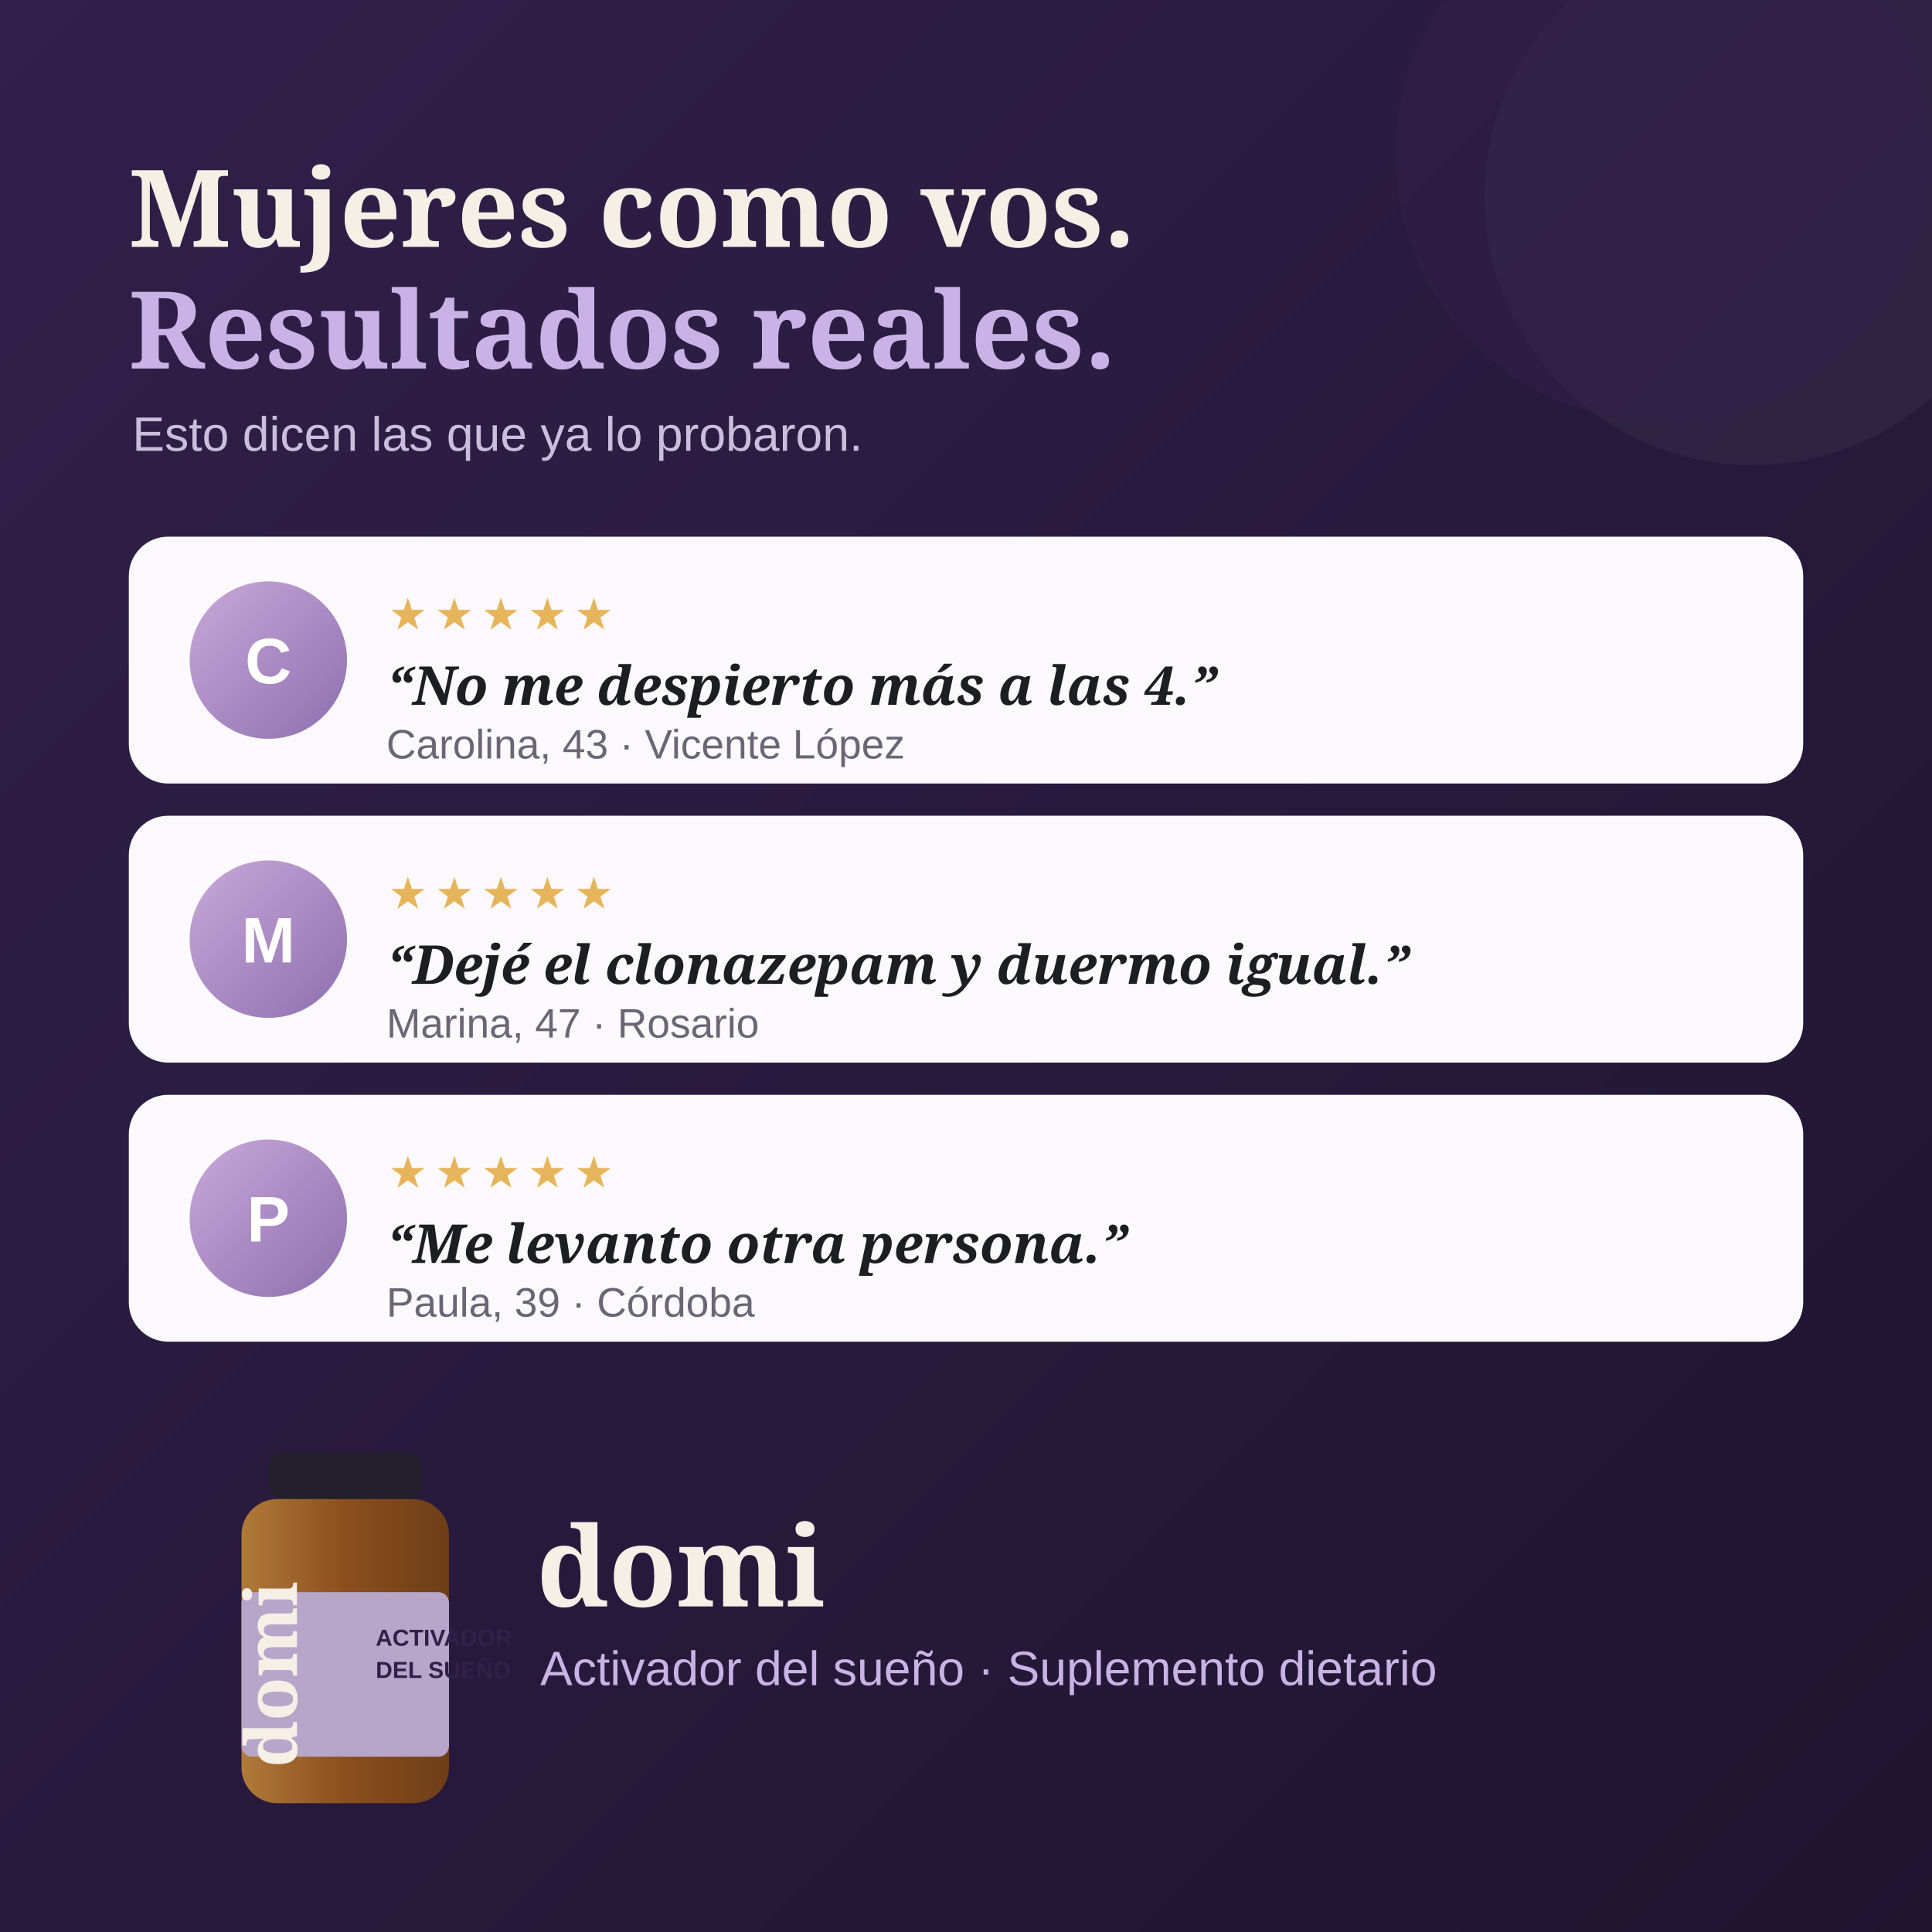
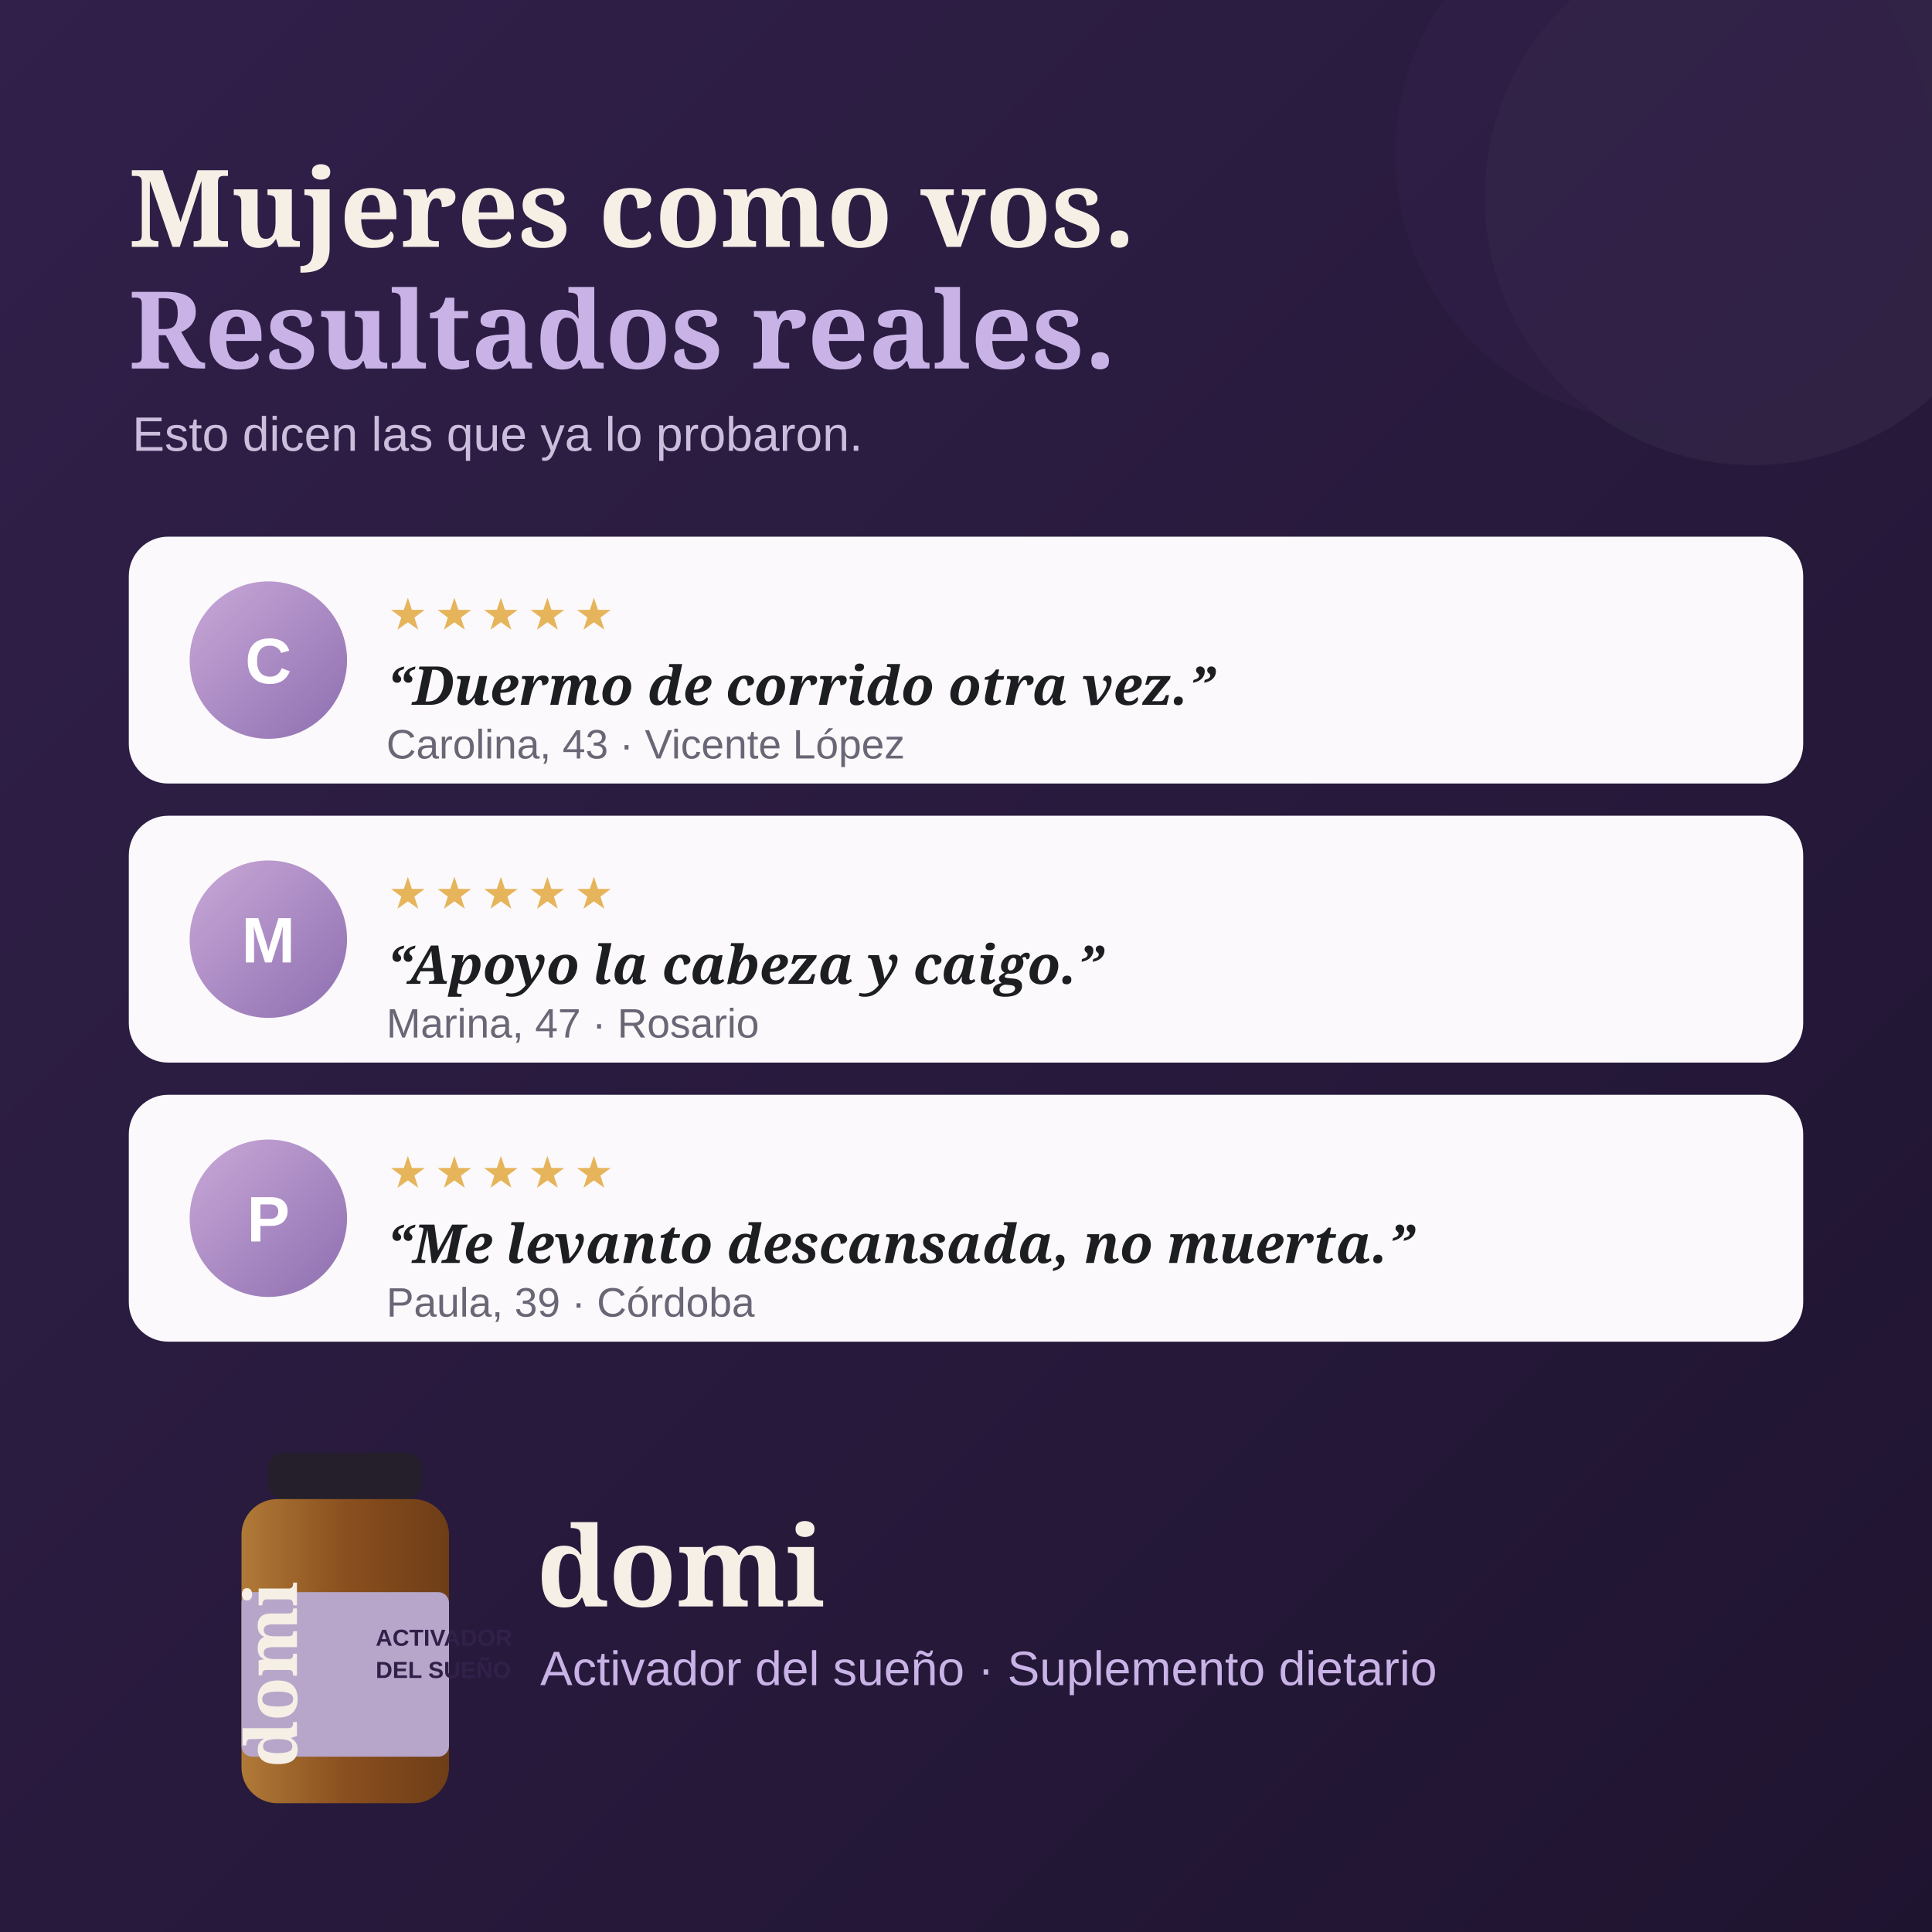
<svg xmlns="http://www.w3.org/2000/svg" width="1080" height="1080" viewBox="0 0 1080 1080">
  <defs>
    <linearGradient id="bgp" x1="0" y1="0" x2="1" y2="1">
      <stop offset="0" stop-color="#31204A" />
      <stop offset="1" stop-color="#1F1430" />
    </linearGradient>
    <linearGradient id="amber" x1="0" y1="0" x2="1" y2="0">
      <stop offset="0" stop-color="#B07A38" />
      <stop offset="0.5" stop-color="#8A4F1E" />
      <stop offset="1" stop-color="#6E3D17" />
    </linearGradient>
    <linearGradient id="av" x1="0" y1="0" x2="1" y2="1">
      <stop offset="0" stop-color="#C9A8D8" />
      <stop offset="1" stop-color="#8E6FB0" />
    </linearGradient>
    <g id="star">
      <polygon points="0,-18 4.11,-5.66 17.1,-5.56 6.66,2.16 10.58,14.56 0,7 -10.58,14.56 -6.66,2.16 -17.1,-5.56 -4.11,-5.66" fill="#E6B45A" />
    </g>
  </defs>
  <rect width="1080" height="1080" fill="url(#bgp)" />
  <circle cx="980" cy="110" r="150" fill="#FFFFFF" opacity="0.04" />
  <circle cx="930" cy="86" r="150" fill="#31204A" opacity="0.5" />
  <text x="72" y="138" font-family="Georgia,serif" font-size="60" font-weight="700" fill="#F5EFE6">Mujeres como vos.</text>
  <text x="72" y="206" font-family="Georgia,serif" font-size="60" font-weight="700" fill="#C9B3E6">Resultados reales.</text>
  <text x="74" y="252" font-family="'Helvetica Neue',Arial,sans-serif" font-size="27" fill="#CBBEDD">Esto dicen las que ya lo probaron.</text>
  <g>
    <rect x="72" y="300" width="936" height="138" rx="22" fill="#FBF9FC" />
    <circle cx="150" cy="369" r="44" fill="url(#av)" />
    <text x="150" y="382" text-anchor="middle" font-family="'Helvetica Neue',Arial,sans-serif" font-size="36" font-weight="700" fill="#FFFFFF">C</text>
    <use href="#star" transform="translate(228,344) scale(0.55)" />
    <use href="#star" transform="translate(254,344) scale(0.55)" />
    <use href="#star" transform="translate(280,344) scale(0.55)" />
    <use href="#star" transform="translate(306,344) scale(0.55)" />
    <use href="#star" transform="translate(332,344) scale(0.55)" />
-     <text x="216" y="394" font-family="Georgia,serif" font-size="30" font-weight="700" font-style="italic" fill="#1C1E21">“No me despierto más a las 4.”</text>
+     <text x="216" y="394" font-family="Georgia,serif" font-size="30" font-weight="700" font-style="italic" fill="#1C1E21">“Duermo de corrido otra vez.”</text>
    <text x="216" y="424" font-family="'Helvetica Neue',Arial,sans-serif" font-size="23" fill="#6B6675">Carolina, 43 · Vicente López</text>
  </g>
  <g>
    <rect x="72" y="456" width="936" height="138" rx="22" fill="#FBF9FC" />
    <circle cx="150" cy="525" r="44" fill="url(#av)" />
    <text x="150" y="538" text-anchor="middle" font-family="'Helvetica Neue',Arial,sans-serif" font-size="36" font-weight="700" fill="#FFFFFF">M</text>
    <use href="#star" transform="translate(228,500) scale(0.55)" />
    <use href="#star" transform="translate(254,500) scale(0.55)" />
    <use href="#star" transform="translate(280,500) scale(0.55)" />
    <use href="#star" transform="translate(306,500) scale(0.55)" />
    <use href="#star" transform="translate(332,500) scale(0.55)" />
-     <text x="216" y="550" font-family="Georgia,serif" font-size="30" font-weight="700" font-style="italic" fill="#1C1E21">“Dejé el clonazepam y duermo igual.”</text>
+     <text x="216" y="550" font-family="Georgia,serif" font-size="30" font-weight="700" font-style="italic" fill="#1C1E21">“Apoyo la cabeza y caigo.”</text>
    <text x="216" y="580" font-family="'Helvetica Neue',Arial,sans-serif" font-size="23" fill="#6B6675">Marina, 47 · Rosario</text>
  </g>
  <g>
    <rect x="72" y="612" width="936" height="138" rx="22" fill="#FBF9FC" />
    <circle cx="150" cy="681" r="44" fill="url(#av)" />
    <text x="150" y="694" text-anchor="middle" font-family="'Helvetica Neue',Arial,sans-serif" font-size="36" font-weight="700" fill="#FFFFFF">P</text>
    <use href="#star" transform="translate(228,656) scale(0.55)" />
    <use href="#star" transform="translate(254,656) scale(0.55)" />
    <use href="#star" transform="translate(280,656) scale(0.55)" />
    <use href="#star" transform="translate(306,656) scale(0.55)" />
    <use href="#star" transform="translate(332,656) scale(0.55)" />
-     <text x="216" y="706" font-family="Georgia,serif" font-size="30" font-weight="700" font-style="italic" fill="#1C1E21">“Me levanto otra persona.”</text>
+     <text x="216" y="706" font-family="Georgia,serif" font-size="30" font-weight="700" font-style="italic" fill="#1C1E21">“Me levanto descansada, no muerta.”</text>
    <text x="216" y="736" font-family="'Helvetica Neue',Arial,sans-serif" font-size="23" fill="#6B6675">Paula, 39 · Córdoba</text>
  </g>
  <g>
    <rect x="150" y="812" width="86" height="26" rx="9" fill="#241F2B" />
    <rect x="135" y="838" width="116" height="170" rx="20" fill="url(#amber)" />
    <rect x="135" y="890" width="116" height="92" rx="6" fill="#B7A6C9" />
    <text x="166" y="936" transform="rotate(-90 166 936)" text-anchor="middle" font-family="Georgia,serif" font-size="40" font-weight="700" fill="#F5EFE6">domi</text>
    <text x="210" y="920" font-family="'Helvetica Neue',Arial,sans-serif" font-size="13" font-weight="700" fill="#31204A">ACTIVADOR</text>
    <text x="210" y="938" font-family="'Helvetica Neue',Arial,sans-serif" font-size="13" font-weight="700" fill="#31204A">DEL SUEÑO</text>
  </g>
  <text x="300" y="898" font-family="Georgia,serif" font-size="62" font-weight="700" fill="#F5EFE6">domi</text>
  <text x="302" y="942" font-family="'Helvetica Neue',Arial,sans-serif" font-size="27" fill="#C9B3E6">Activador del sueño · Suplemento dietario</text>
</svg>
